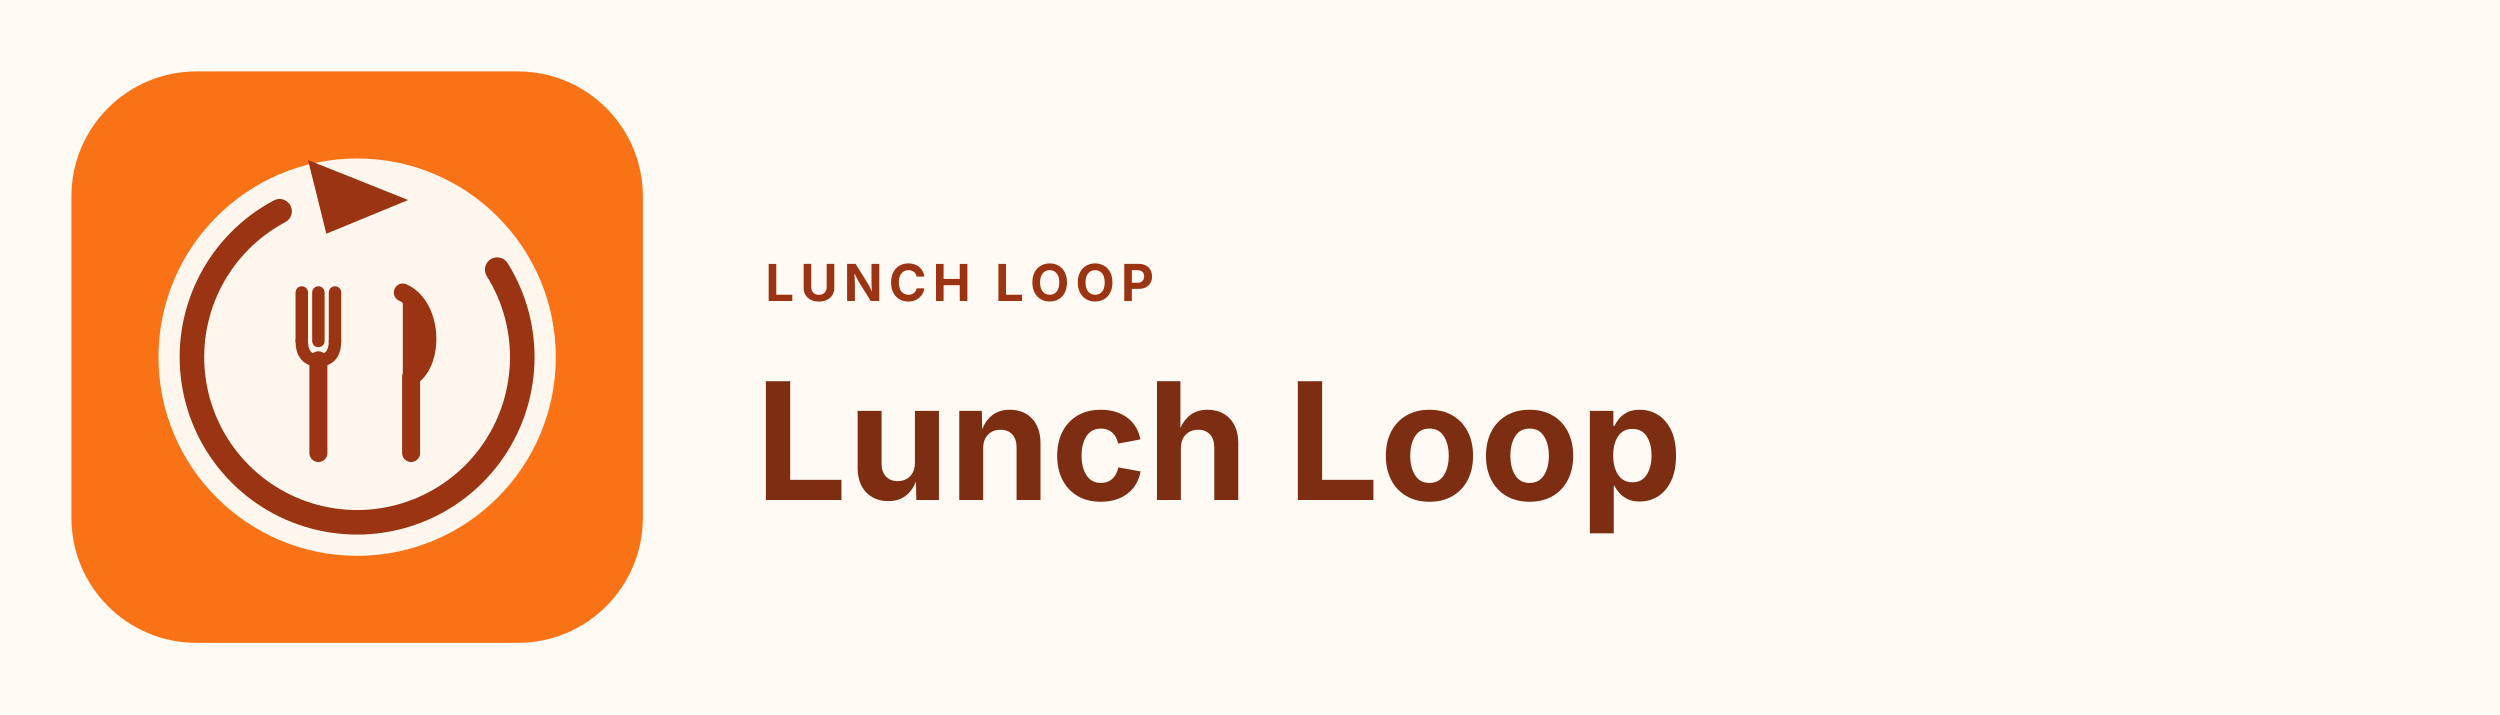
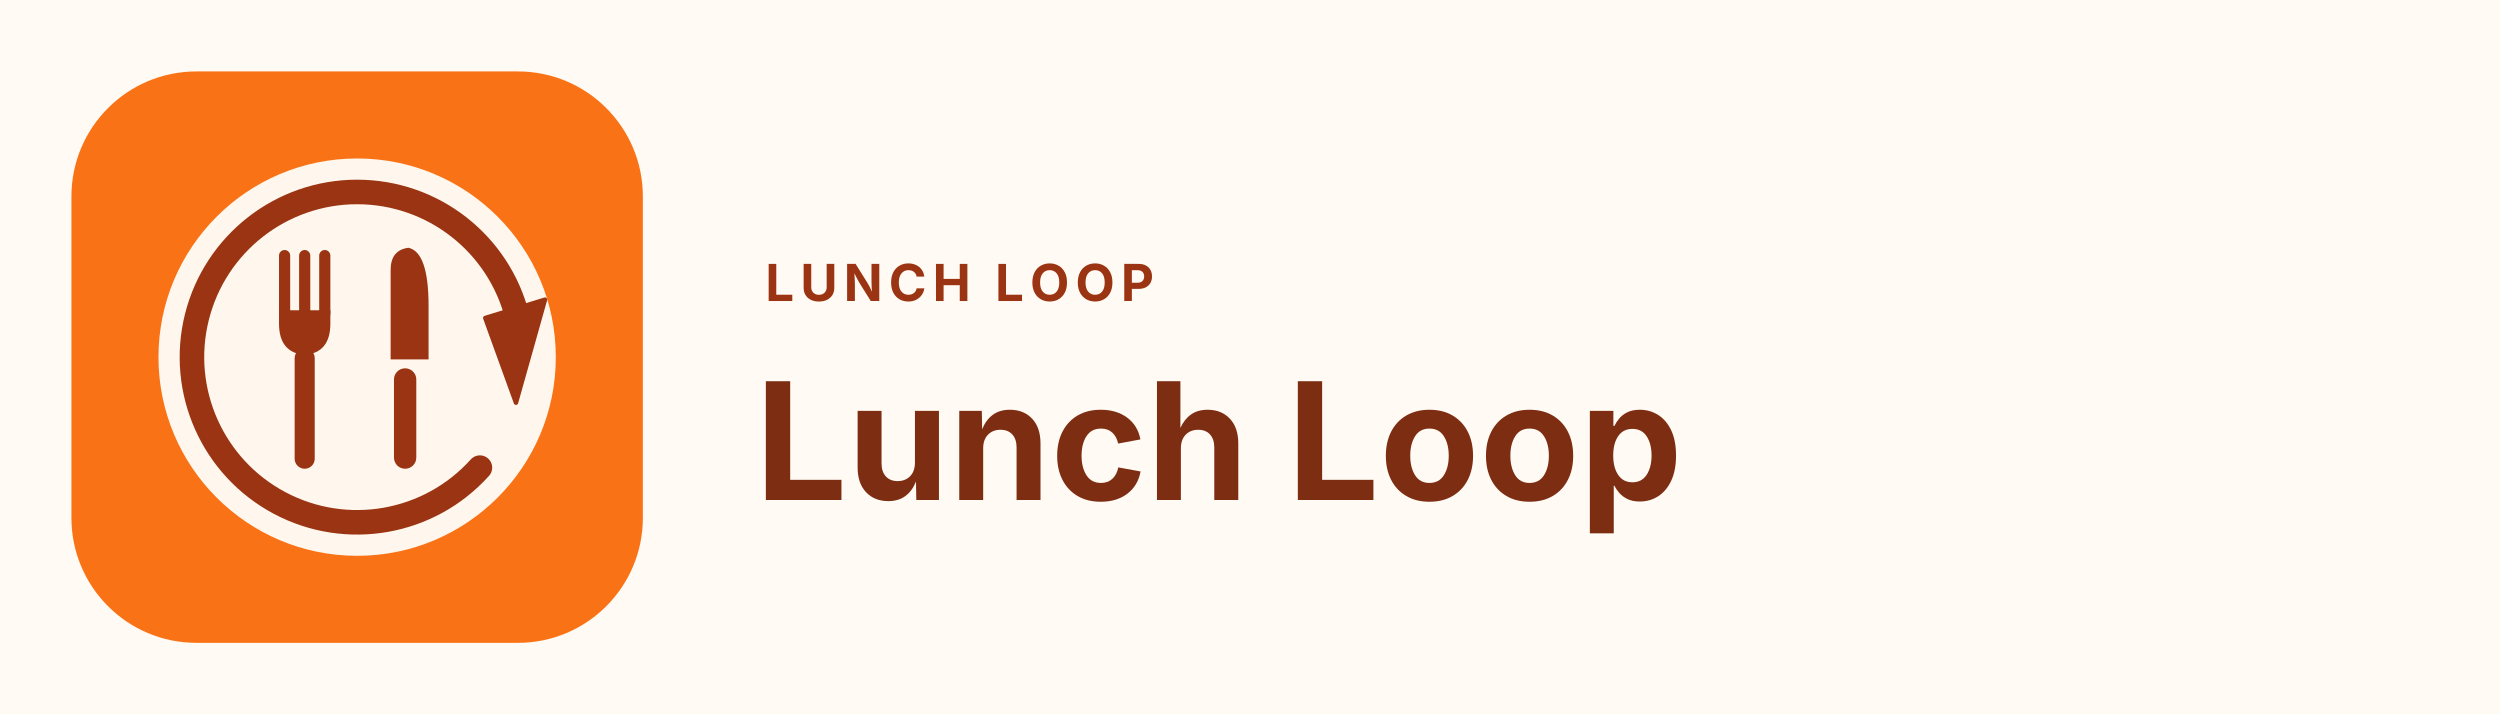
<svg xmlns="http://www.w3.org/2000/svg" viewBox="0 0 980 280" width="980" height="280" role="img" aria-labelledby="title desc">
  <rect width="980" height="280" fill="#FFFAF3" />
  <svg x="28" y="28" width="224" height="224" viewBox="0 0 512 512">
    <rect width="512" height="512" rx="112" fill="#F97316" />
    <circle cx="256" cy="256" r="178" fill="#FFF7ED" />
-     <path d="M381.5 177.6 A148 148 0 1 1 186.5 125.3" fill="none" stroke="#9A3412" stroke-width="22" stroke-linecap="round" />
-     <path d="M301.7 115.2 L212.0 79.4 L228.4 145.4 Z" fill="#9A3412" />
-     <g transform="translate(256 270) scale(0.62) translate(-256 -256)" fill="none" stroke="#9A3412" stroke-linecap="round">
-       <path d="M176 140 V210 M200 140 V210 M224 140 V210" stroke-width="18" />
-       <path d="M176 210 Q176 238 200 238 Q224 238 224 210" stroke-width="18" />
-       <path d="M200 238 V372" stroke-width="26" />
-       <path d="M322 140 C366 160 368 240 334 262 L334 372" stroke-width="26" stroke-linejoin="round" />
-       <path d="M322 140 C366 160 368 240 334 262 L322 262 Z" fill="#9A3412" stroke="none" />
+     <path d="M366.0 355.0 A148 148 0 1 1 399.6 220.2" fill="none" stroke="#9A3412" stroke-width="22" stroke-linecap="round" />
+     <path d="M424.3 204.5 L398.3 296.8 L370.8 220.9 Z" fill="#9A3412" stroke="#9A3412" stroke-width="4" stroke-linejoin="round" />
+     <g fill="#9A3412">
+       <rect x="186" y="160" width="10" height="62" rx="5" />
+       <rect x="204" y="160" width="10" height="62" rx="5" />
+       <rect x="222" y="160" width="10" height="62" rx="5" />
+       <path d="M186 214 H232 V226 Q232 252 209 254 Q186 252 186 226 Z" />
+       <rect x="200" y="248" width="18" height="108" rx="9" />
+       <path d="M286 258 V178 Q286 160 302 158 Q320 162 320 210 V258 Z" />
+       <rect x="289" y="266" width="20" height="90" rx="10" />
    </g>
  </svg>
  <g transform="translate(300.00 118.00) scale(0.009766 -0.009766)" fill="#9A3412">
    <path d="M135 0V1490H440V253H1083V0Z" />
  </g>
  <g transform="translate(313.71 118.00) scale(0.009766 -0.009766)" fill="#9A3412">
    <path d="M750 -21Q564 -21 426.0 47.0Q288 115 211.5 237.5Q135 360 135 523V1490H440V548Q440 418 524.5 333.5Q609 249 750 249Q890 249 974.5 333.5Q1059 418 1059 548V1490H1365V523Q1365 360 1287.5 237.5Q1210 115 1072.0 47.0Q934 -21 750 -21Z" />
  </g>
  <g transform="translate(330.75 118.00) scale(0.009766 -0.009766)" fill="#9A3412">
    <path d="M135 0V1490H475L946 736Q990 663 1037.0 575.5Q1084 488 1133 371Q1125 481 1119.5 591.5Q1114 702 1114 775V1490H1426V0H1085L657 684Q616 751 581.0 814.0Q546 877 509.5 948.5Q473 1020 427 1113Q435 978 441.0 864.5Q447 751 447 685V0Z" />
  </g>
  <g transform="translate(348.39 118.00) scale(0.009766 -0.009766)" fill="#9A3412">
    <path d="M786 -20Q587 -20 431.0 70.0Q275 160 184.5 331.0Q94 502 94 744Q94 987 185.0 1158.5Q276 1330 433.0 1420.0Q590 1510 786 1510Q955 1510 1092.0 1447.5Q1229 1385 1317.0 1266.5Q1405 1148 1427 981H1118Q1097 1102 1008.5 1170.5Q920 1239 792 1239Q618 1239 511.0 1110.0Q404 981 404 744Q404 502 511.5 376.5Q619 251 791 251Q918 251 1007.5 319.5Q1097 388 1119 510H1428Q1411 371 1330.0 250.5Q1249 130 1111.5 55.0Q974 -20 786 -20Z" />
  </g>
  <g transform="translate(365.59 118.00) scale(0.009766 -0.009766)" fill="#9A3412">
    <path d="M135 0V1490H440V888H1089V1490H1395V0H1089V635H440V0Z" />
  </g>
  <g transform="translate(390.06 118.00) scale(0.009766 -0.009766)" fill="#9A3412">
    <path d="M135 0V1490H440V253H1083V0Z" />
  </g>
  <g transform="translate(403.77 118.00) scale(0.009766 -0.009766)" fill="#9A3412">
    <path d="M789 -20Q592 -20 434.5 70.0Q277 160 185.5 331.0Q94 502 94 744Q94 987 185.5 1158.5Q277 1330 434.5 1420.0Q592 1510 789 1510Q987 1510 1144.0 1420.0Q1301 1330 1392.5 1158.5Q1484 987 1484 744Q1484 501 1392.5 330.5Q1301 160 1144.0 70.0Q987 -20 789 -20ZM789 251Q963 251 1068.5 377.5Q1174 504 1174 744Q1174 985 1068.5 1112.0Q963 1239 789 1239Q616 1239 510.0 1111.5Q404 984 404 744Q404 505 510.0 378.0Q616 251 789 251Z" />
  </g>
  <g transform="translate(421.58 118.00) scale(0.009766 -0.009766)" fill="#9A3412">
    <path d="M789 -20Q592 -20 434.5 70.0Q277 160 185.5 331.0Q94 502 94 744Q94 987 185.5 1158.5Q277 1330 434.5 1420.0Q592 1510 789 1510Q987 1510 1144.0 1420.0Q1301 1330 1392.5 1158.5Q1484 987 1484 744Q1484 501 1392.5 330.5Q1301 160 1144.0 70.0Q987 -20 789 -20ZM789 251Q963 251 1068.5 377.5Q1174 504 1174 744Q1174 985 1068.5 1112.0Q963 1239 789 1239Q616 1239 510.0 1111.5Q404 984 404 744Q404 505 510.0 378.0Q616 251 789 251Z" />
  </g>
  <g transform="translate(439.39 118.00) scale(0.009766 -0.009766)" fill="#9A3412">
    <path d="M135 0V1490H716Q886 1490 1005.0 1425.5Q1124 1361 1186.5 1247.5Q1249 1134 1249 987Q1249 839 1185.5 726.5Q1122 614 1001.0 550.5Q880 487 709 487H440V0ZM440 733H660Q800 733 867.0 804.0Q934 875 934 987Q934 1100 867.0 1169.0Q800 1238 659 1238H440Z" />
  </g>
  <g transform="translate(296.00 196.00) scale(0.03125 -0.03125)" fill="#7C2D12">
    <path d="M135 0V1490H440V253H1083V0Z" />
  </g>
  <g transform="translate(332.19 196.00) scale(0.03125 -0.03125)" fill="#7C2D12">
    <path d="M513 -14Q339 -14 233.5 98.0Q128 210 128 407V1118H428V459Q428 355 482.0 296.0Q536 237 630 237Q726 237 786.5 298.5Q847 360 847 471V1118H1148V0H864L860 232Q813 113 726.5 49.5Q640 -14 513 -14Z" />
  </g>
  <g transform="translate(372.03 196.00) scale(0.03125 -0.03125)" fill="#7C2D12">
    <path d="M428 647V0H128V1118H411L415 887Q462 1004 548.0 1068.0Q634 1132 763 1132Q937 1132 1042.0 1020.0Q1147 908 1147 711V0H847V659Q847 763 793.5 822.0Q740 881 645 881Q549 881 488.5 819.5Q428 758 428 647Z" />
  </g>
  <g transform="translate(411.88 196.00) scale(0.03125 -0.03125)" fill="#7C2D12">
    <path d="M628 -22Q459 -22 336.5 50.5Q214 123 147.5 252.5Q81 382 81 554Q81 727 147.5 857.0Q214 987 336.5 1059.5Q459 1132 628 1132Q827 1132 960.0 1032.5Q1093 933 1125 760L846 708Q827 795 772.5 845.5Q718 896 631 896Q511 896 449.0 801.5Q387 707 387 555Q387 405 449.0 309.5Q511 214 631 214Q718 214 774.0 266.5Q830 319 848 409L1127 358Q1095 181 962.0 79.5Q829 -22 628 -22Z" />
  </g>
  <g transform="translate(449.53 196.00) scale(0.03125 -0.03125)" fill="#7C2D12">
    <path d="M428 647V0H128V1490H422V904Q471 1013 555.0 1072.5Q639 1132 763 1132Q937 1132 1042.5 1020.0Q1148 908 1148 711V0H847V659Q847 763 793.5 822.0Q740 881 645 881Q549 881 488.5 819.5Q428 758 428 647Z" />
  </g>
  <g transform="translate(504.53 196.00) scale(0.03125 -0.03125)" fill="#7C2D12">
    <path d="M135 0V1490H440V253H1083V0Z" />
  </g>
  <g transform="translate(540.72 196.00) scale(0.03125 -0.03125)" fill="#7C2D12">
    <path d="M628 -22Q460 -22 337.0 50.5Q214 123 147.5 252.5Q81 382 81 554Q81 727 147.5 857.0Q214 987 337.0 1059.5Q460 1132 628 1132Q796 1132 919.0 1059.5Q1042 987 1108.5 857.0Q1175 727 1175 554Q1175 382 1108.5 252.5Q1042 123 919.0 50.5Q796 -22 628 -22ZM628 214Q748 214 809.0 311.0Q870 408 870 555Q870 703 809.0 799.5Q748 896 628 896Q508 896 447.5 799.5Q387 703 387 555Q387 408 447.5 311.0Q508 214 628 214Z" />
  </g>
  <g transform="translate(579.97 196.00) scale(0.03125 -0.03125)" fill="#7C2D12">
    <path d="M628 -22Q460 -22 337.0 50.5Q214 123 147.5 252.5Q81 382 81 554Q81 727 147.5 857.0Q214 987 337.0 1059.5Q460 1132 628 1132Q796 1132 919.0 1059.5Q1042 987 1108.5 857.0Q1175 727 1175 554Q1175 382 1108.5 252.5Q1042 123 919.0 50.5Q796 -22 628 -22ZM628 214Q748 214 809.0 311.0Q870 408 870 555Q870 703 809.0 799.5Q748 896 628 896Q508 896 447.5 799.5Q387 703 387 555Q387 408 447.5 311.0Q508 214 628 214Z" />
  </g>
  <g transform="translate(619.22 196.00) scale(0.03125 -0.03125)" fill="#7C2D12">
    <path d="M128 -418V1118H423V930H437Q457 974 495.5 1021.0Q534 1068 597.5 1100.0Q661 1132 756 1132Q880 1132 983.0 1068.0Q1086 1004 1147.5 876.0Q1209 748 1209 557Q1209 371 1149.0 242.5Q1089 114 986.0 47.5Q883 -19 754 -19Q663 -19 600.0 12.0Q537 43 497.5 88.5Q458 134 437 179H428V-418ZM662 222Q779 222 840.5 316.0Q902 410 902 558Q902 705 841.0 798.5Q780 892 662 892Q546 892 483.5 801.0Q421 710 421 558Q421 406 484.0 314.0Q547 222 662 222Z" />
  </g>
</svg>
